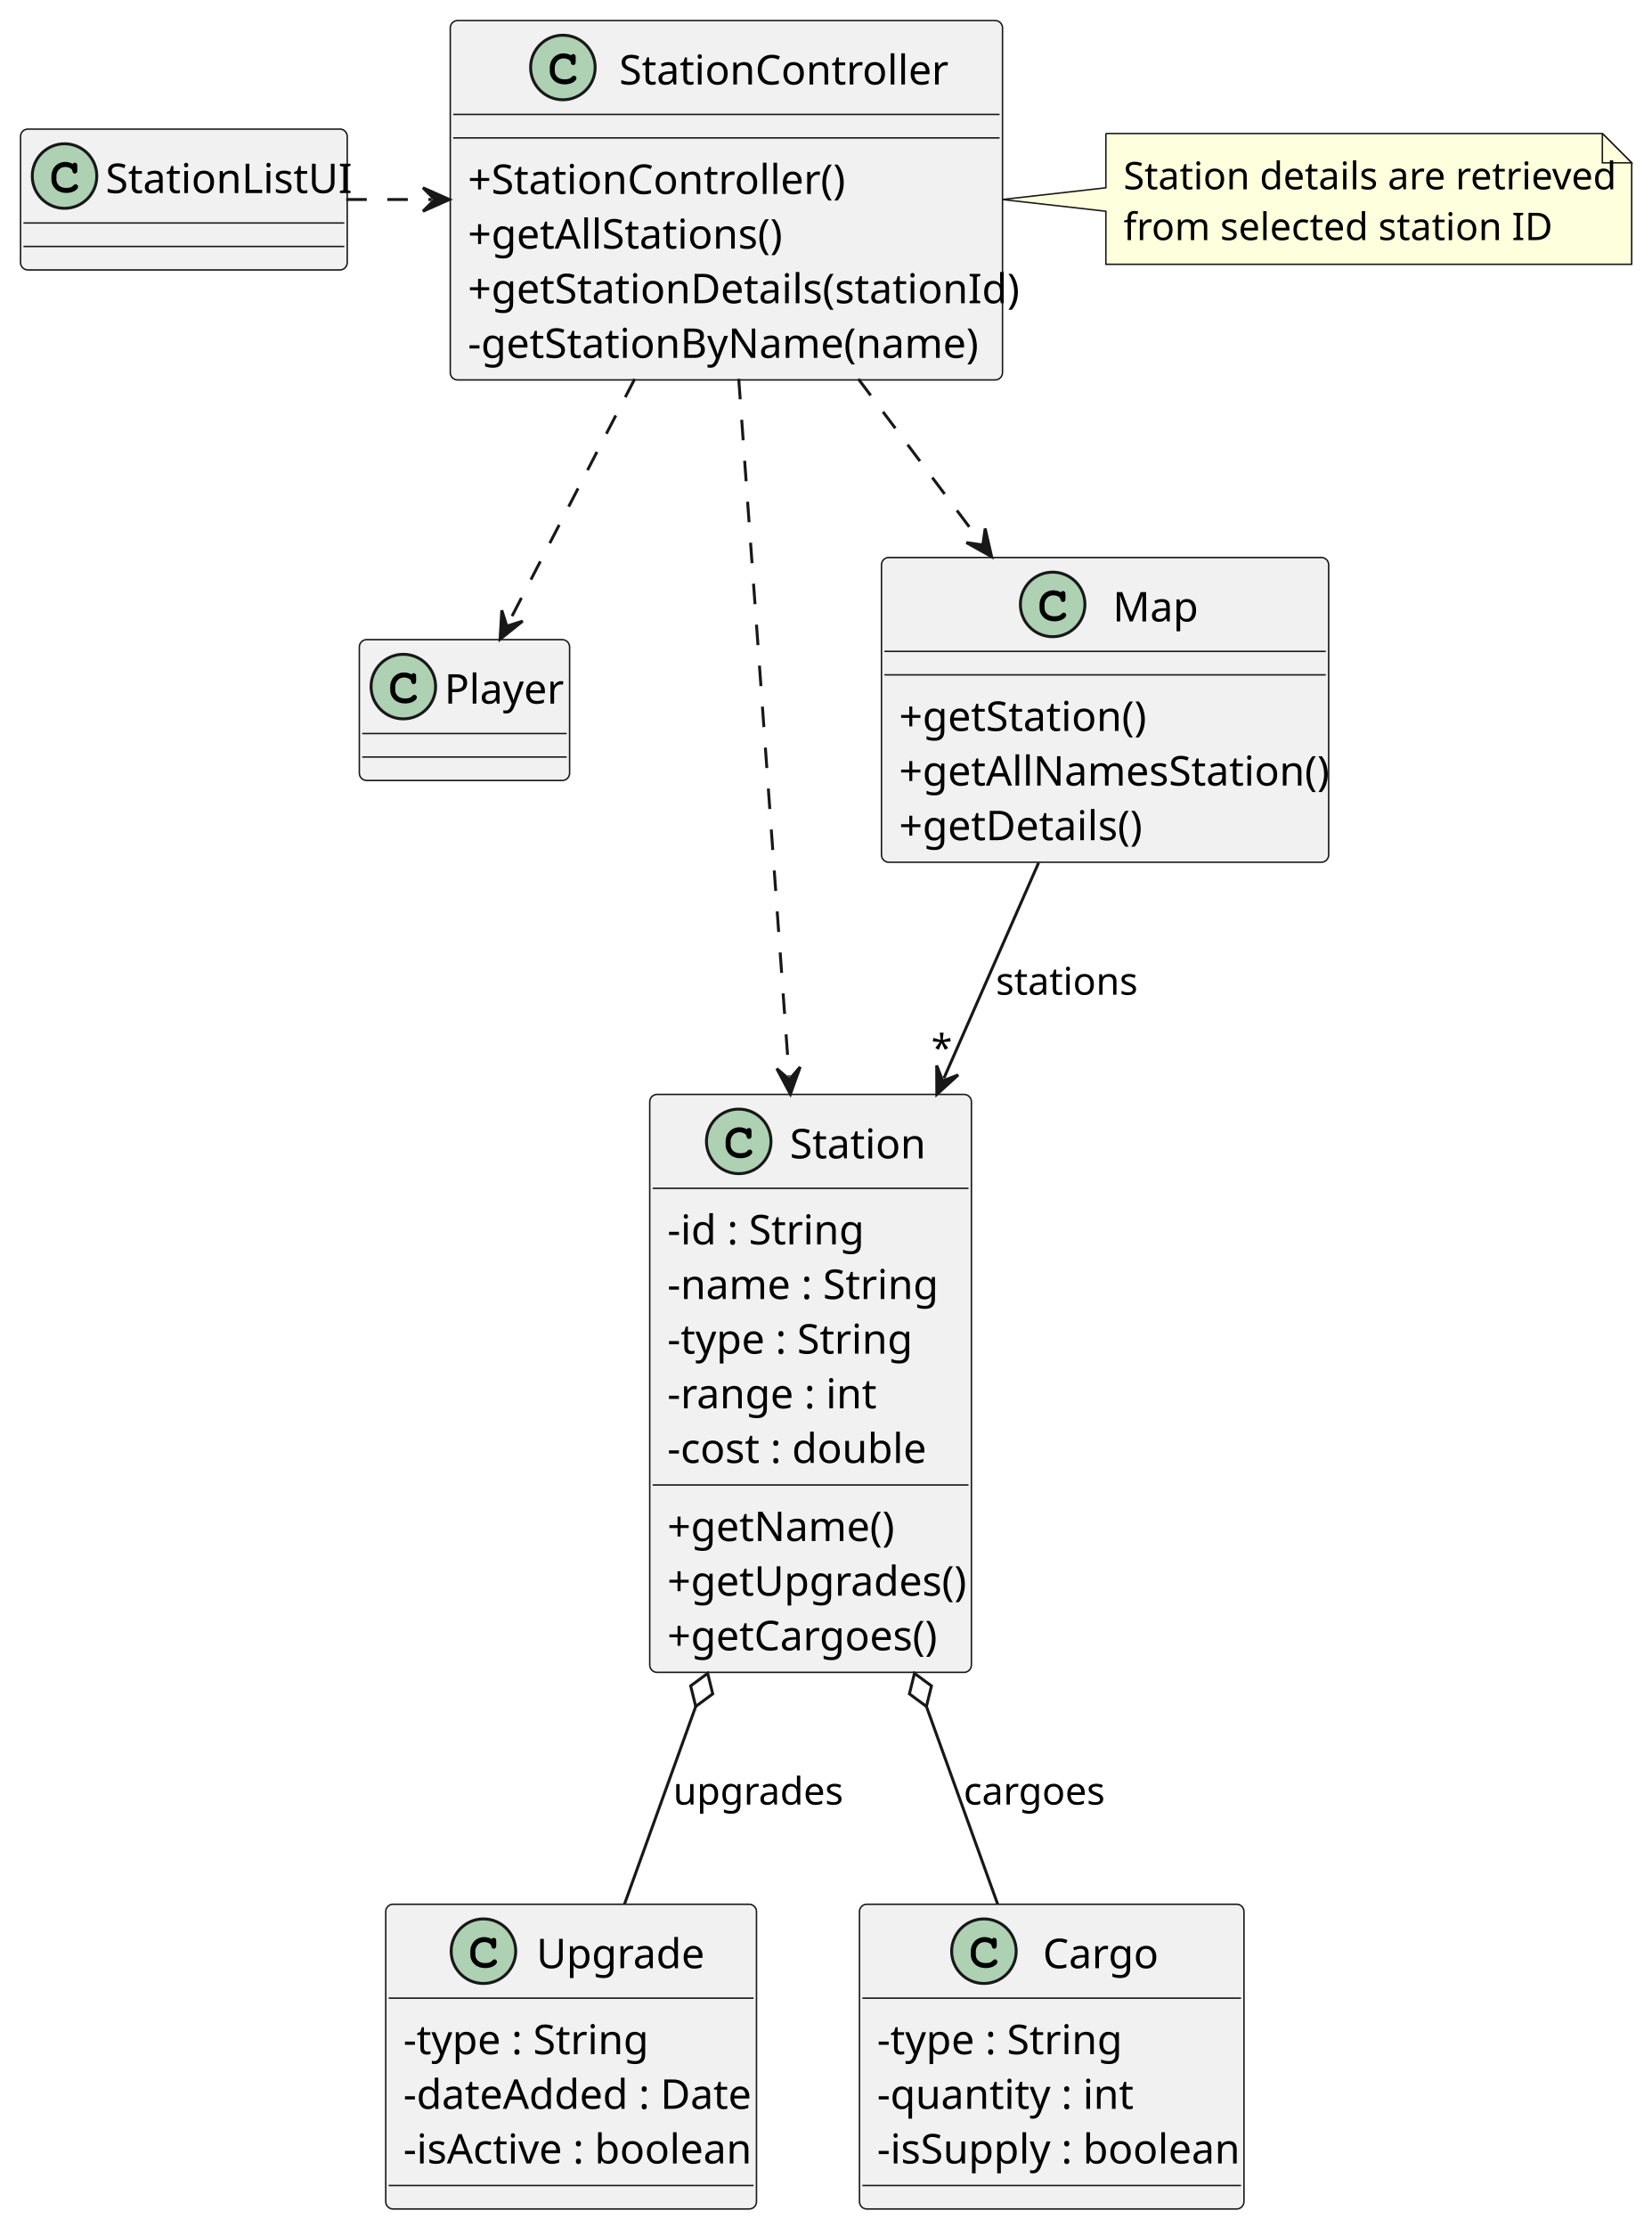
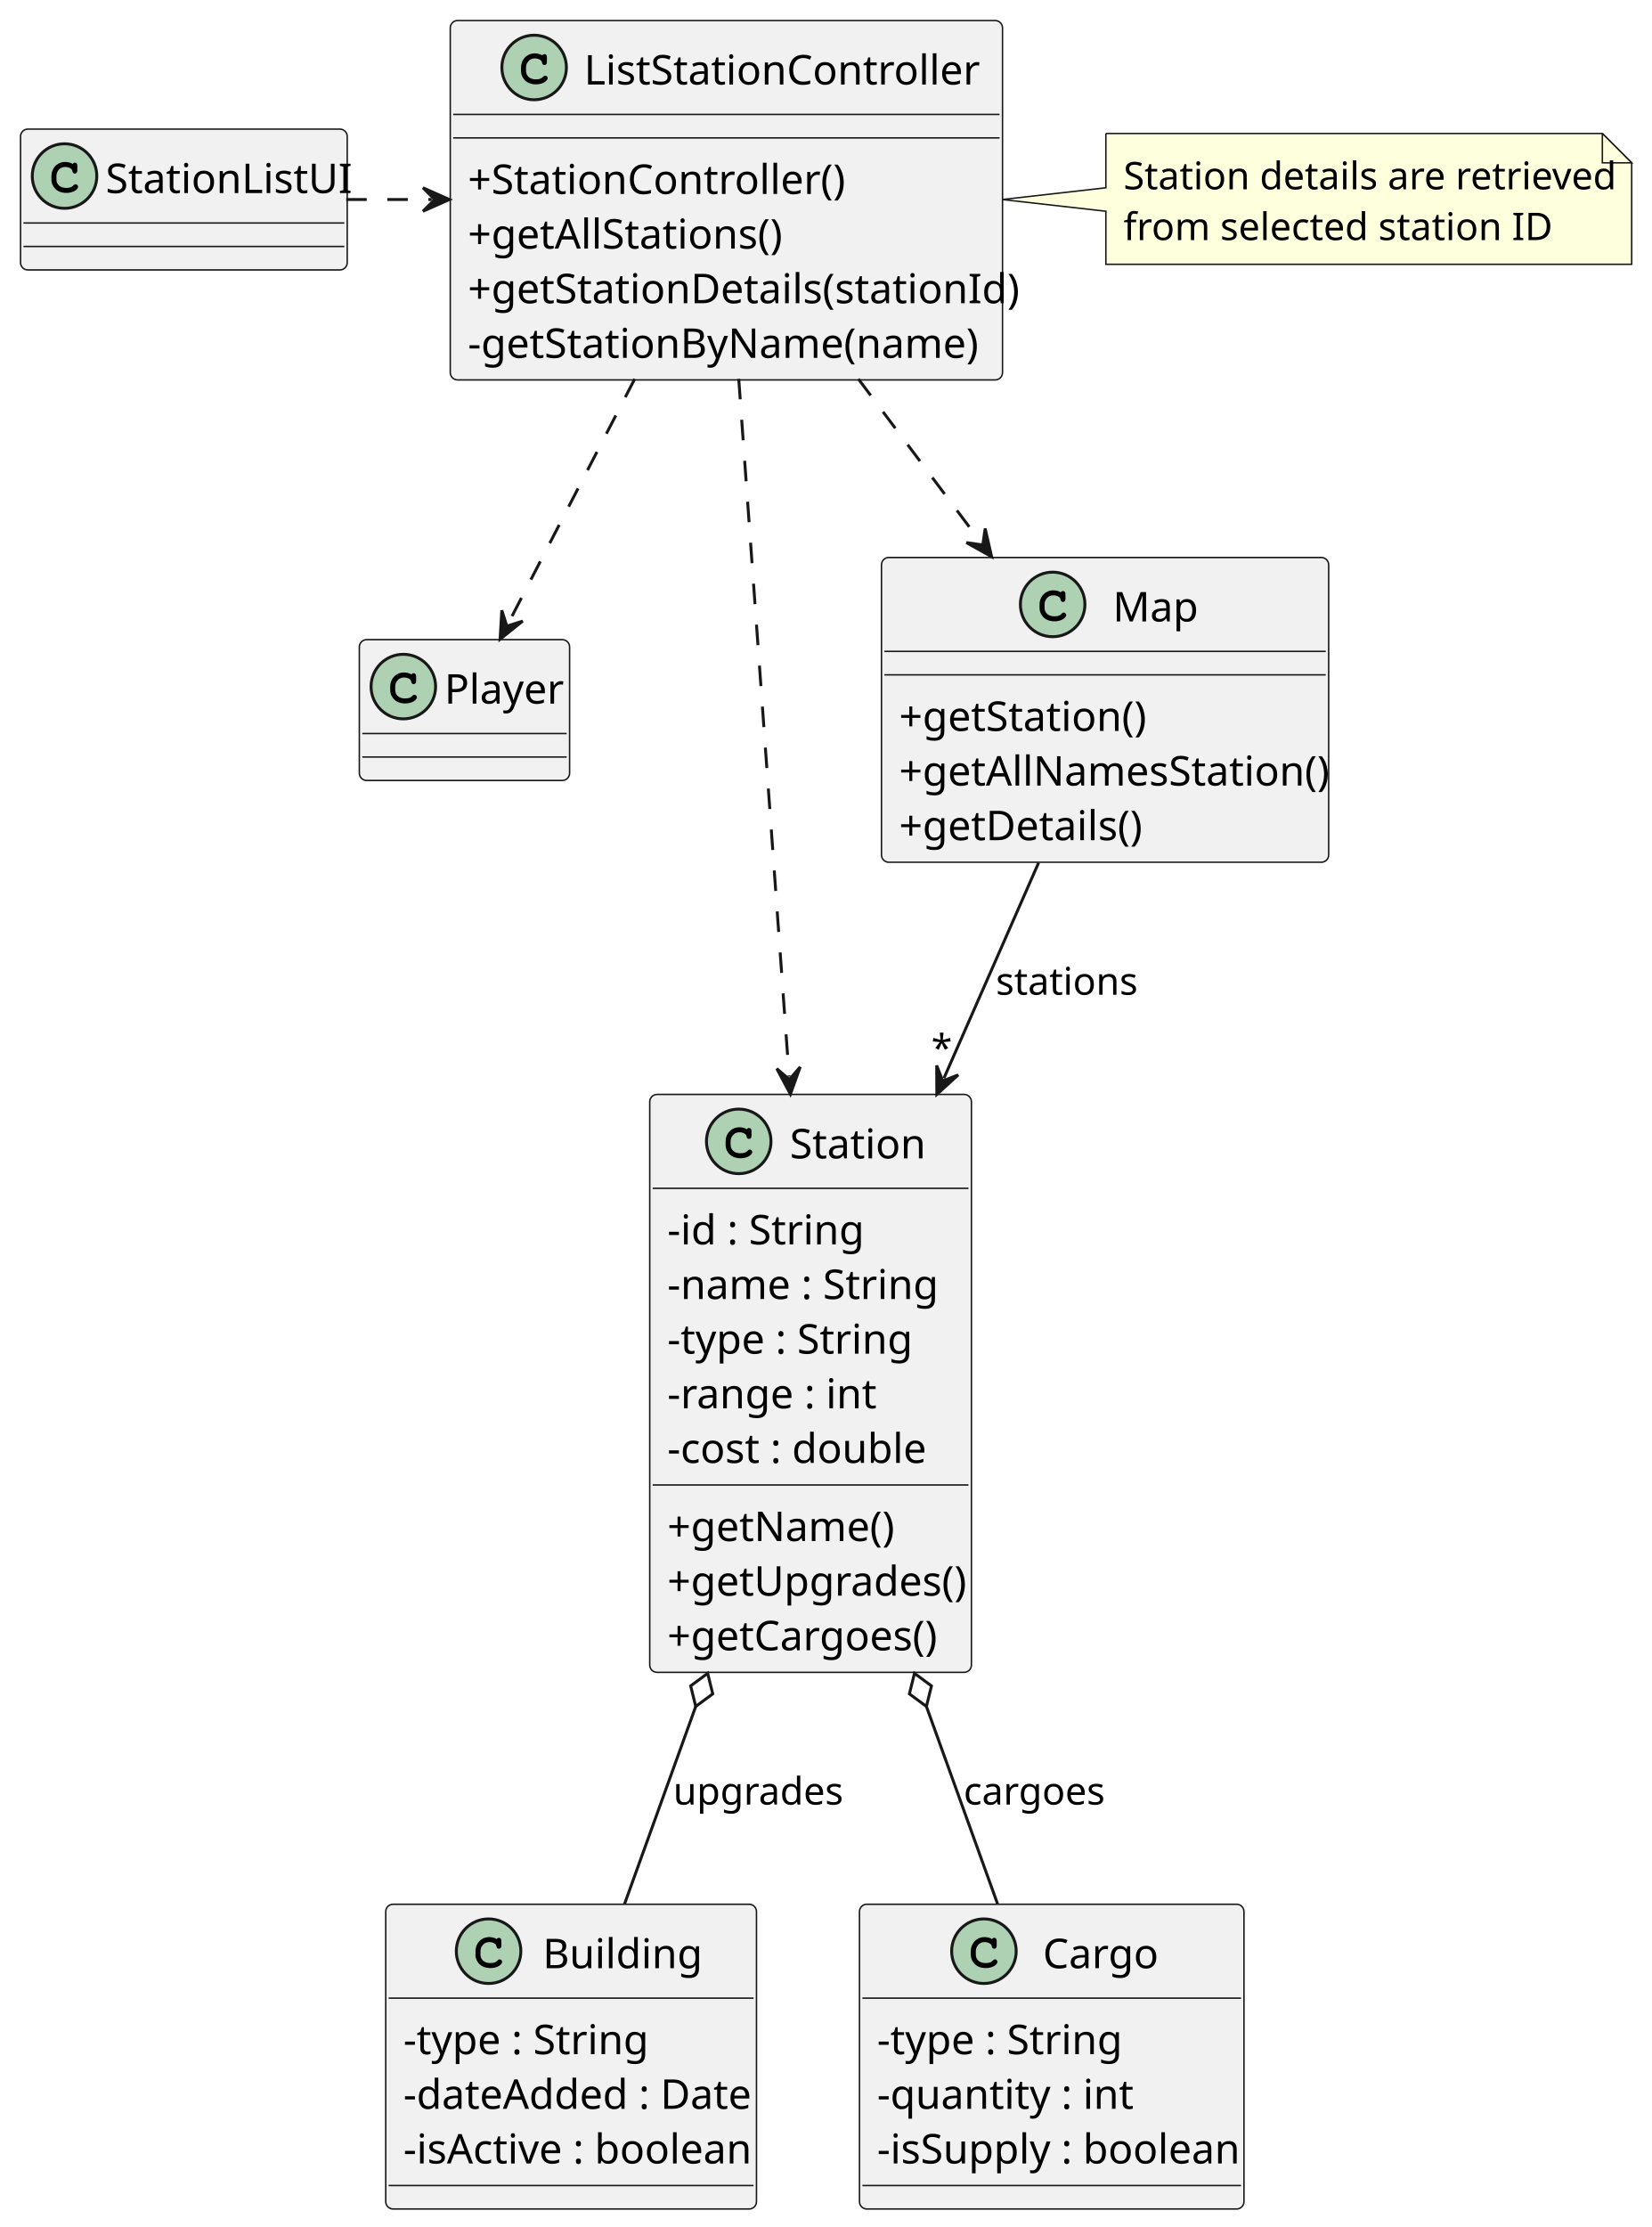
<svg xmlns="http://www.w3.org/2000/svg" contentStyleType="text/css" height="759px" preserveAspectRatio="none" style="width:563px;height:759px;background:#FFFFFF;" version="1.1" viewBox="0 0 563 759" width="563px" zoomAndPan="magnify">
  <defs />
  <g>
    <g id="elem_Player">
      <rect codeLine="11" fill="#F1F1F1" height="48" id="Player" rx="2.5" ry="2.5" style="stroke:#181818;stroke-width:0.5;" width="71.683" x="122.5" y="218" />
      <ellipse cx="137.5" cy="234" fill="#ADD1B2" rx="11" ry="11" style="stroke:#181818;stroke-width:1.0;" />
      <path d="M140.266,229.875 Q140.422,229.656 140.609,229.547 Q140.797,229.438 141.016,229.438 Q141.391,229.438 141.625,229.703 Q141.859,229.953 141.859,230.562 L141.859,232.016 Q141.859,232.625 141.625,232.891 Q141.391,233.156 141.016,233.156 Q140.672,233.156 140.469,232.953 Q140.266,232.766 140.156,232.25 Q140.109,231.891 139.922,231.703 Q139.594,231.328 138.984,231.109 Q138.375,230.891 137.75,230.891 Q136.984,230.891 136.344,231.219 Q135.719,231.547 135.219,232.297 Q134.734,233.047 134.734,234.078 L134.734,235.172 Q134.734,236.406 135.625,237.234 Q136.516,238.047 138.109,238.047 Q139.047,238.047 139.703,237.797 Q140.094,237.641 140.516,237.203 Q140.781,236.938 140.922,236.859 Q141.078,236.781 141.281,236.781 Q141.609,236.781 141.859,237.047 Q142.125,237.297 142.125,237.641 Q142.125,237.984 141.781,238.391 Q141.281,238.969 140.484,239.297 Q139.406,239.75 138.109,239.75 Q136.594,239.75 135.391,239.125 Q134.406,238.625 133.719,237.562 Q133.031,236.484 133.031,235.203 L133.031,234.047 Q133.031,232.719 133.641,231.578 Q134.266,230.422 135.359,229.812 Q136.453,229.188 137.688,229.188 Q138.422,229.188 139.062,229.359 Q139.719,229.516 140.266,229.875 Z " fill="#000000" />
      <text fill="#000000" font-family="sans-serif" font-size="14" lengthAdjust="spacing" textLength="39.683" x="151.5" y="239.797">Player</text>
      <line style="stroke:#181818;stroke-width:0.5;" x1="123.5" x2="193.183" y1="250" y2="250" />
      <line style="stroke:#181818;stroke-width:0.5;" x1="123.5" x2="193.183" y1="258" y2="258" />
    </g>
    <g id="elem_Station">
      <rect codeLine="14" fill="#F1F1F1" height="196.969" id="Station" rx="2.5" ry="2.5" style="stroke:#181818;stroke-width:0.5;" width="109.665" x="221.5" y="373" />
      <ellipse cx="251.836" cy="389" fill="#ADD1B2" rx="11" ry="11" style="stroke:#181818;stroke-width:1.0;" />
      <path d="M254.601,384.875 Q254.757,384.656 254.945,384.547 Q255.132,384.438 255.351,384.438 Q255.726,384.438 255.961,384.703 Q256.195,384.953 256.195,385.562 L256.195,387.016 Q256.195,387.625 255.961,387.891 Q255.726,388.156 255.351,388.156 Q255.007,388.156 254.804,387.953 Q254.601,387.766 254.492,387.25 Q254.445,386.891 254.257,386.703 Q253.929,386.328 253.32,386.109 Q252.711,385.891 252.086,385.891 Q251.32,385.891 250.679,386.219 Q250.054,386.547 249.554,387.297 Q249.07,388.047 249.07,389.078 L249.07,390.172 Q249.07,391.406 249.961,392.234 Q250.851,393.047 252.445,393.047 Q253.382,393.047 254.039,392.797 Q254.429,392.641 254.851,392.203 Q255.117,391.938 255.257,391.859 Q255.414,391.781 255.617,391.781 Q255.945,391.781 256.195,392.047 Q256.461,392.297 256.461,392.641 Q256.461,392.984 256.117,393.391 Q255.617,393.969 254.82,394.297 Q253.742,394.75 252.445,394.75 Q250.929,394.75 249.726,394.125 Q248.742,393.625 248.054,392.562 Q247.367,391.484 247.367,390.203 L247.367,389.047 Q247.367,387.719 247.976,386.578 Q248.601,385.422 249.695,384.812 Q250.789,384.188 252.023,384.188 Q252.757,384.188 253.398,384.359 Q254.054,384.516 254.601,384.875 Z " fill="#000000" />
      <text fill="#000000" font-family="sans-serif" font-size="14" lengthAdjust="spacing" textLength="43.586" x="269.243" y="394.797">Station</text>
      <line style="stroke:#181818;stroke-width:0.5;" x1="222.5" x2="330.165" y1="405" y2="405" />
      <text fill="#000000" font-family="sans-serif" font-size="14" lengthAdjust="spacing" textLength="63.8" x="227.5" y="424.107">-id : String</text>
      <text fill="#000000" font-family="sans-serif" font-size="14" lengthAdjust="spacing" textLength="87.924" x="227.5" y="442.728">-name : String</text>
      <text fill="#000000" font-family="sans-serif" font-size="14" lengthAdjust="spacing" textLength="79.365" x="227.5" y="461.35">-type : String</text>
      <text fill="#000000" font-family="sans-serif" font-size="14" lengthAdjust="spacing" textLength="66.924" x="227.5" y="479.971">-range : int</text>
      <text fill="#000000" font-family="sans-serif" font-size="14" lengthAdjust="spacing" textLength="84.048" x="227.5" y="498.592">-cost : double</text>
      <line style="stroke:#181818;stroke-width:0.5;" x1="222.5" x2="330.165" y1="506.106" y2="506.106" />
      <text fill="#000000" font-family="sans-serif" font-size="14" lengthAdjust="spacing" textLength="74.307" x="227.5" y="525.213">+getName()</text>
      <text fill="#000000" font-family="sans-serif" font-size="14" lengthAdjust="spacing" textLength="97.665" x="227.5" y="543.834">+getUpgrades()</text>
      <text fill="#000000" font-family="sans-serif" font-size="14" lengthAdjust="spacing" textLength="89.879" x="227.5" y="562.455">+getCargoes()</text>
    </g>
-     <g id="elem_Upgrade">
-       <rect codeLine="26" fill="#F1F1F1" height="103.863" id="Upgrade" rx="2.5" ry="2.5" style="stroke:#181818;stroke-width:0.5;" width="126.393" x="131.5" y="649" />
-       <ellipse cx="164.81" cy="665" fill="#ADD1B2" rx="11" ry="11" style="stroke:#181818;stroke-width:1.0;" />
-       <path d="M167.576,660.875 Q167.732,660.656 167.92,660.547 Q168.107,660.438 168.326,660.438 Q168.701,660.438 168.935,660.703 Q169.17,660.953 169.17,661.562 L169.17,663.016 Q169.17,663.625 168.935,663.891 Q168.701,664.156 168.326,664.156 Q167.982,664.156 167.779,663.953 Q167.576,663.766 167.466,663.25 Q167.42,662.891 167.232,662.703 Q166.904,662.328 166.295,662.109 Q165.685,661.891 165.06,661.891 Q164.295,661.891 163.654,662.219 Q163.029,662.547 162.529,663.297 Q162.045,664.047 162.045,665.078 L162.045,666.172 Q162.045,667.406 162.935,668.234 Q163.826,669.047 165.42,669.047 Q166.357,669.047 167.013,668.797 Q167.404,668.641 167.826,668.203 Q168.091,667.938 168.232,667.859 Q168.388,667.781 168.591,667.781 Q168.92,667.781 169.17,668.047 Q169.435,668.297 169.435,668.641 Q169.435,668.984 169.091,669.391 Q168.591,669.969 167.795,670.297 Q166.716,670.75 165.42,670.75 Q163.904,670.75 162.701,670.125 Q161.716,669.625 161.029,668.562 Q160.341,667.484 160.341,666.203 L160.341,665.047 Q160.341,663.719 160.951,662.578 Q161.576,661.422 162.67,660.812 Q163.763,660.188 164.998,660.188 Q165.732,660.188 166.373,660.359 Q167.029,660.516 167.576,660.875 Z " fill="#000000" />
-       <text fill="#000000" font-family="sans-serif" font-size="14" lengthAdjust="spacing" textLength="53.703" x="182.879" y="670.797">Upgrade</text>
+     <g id="elem_Building">
+       <rect codeLine="26" fill="#F1F1F1" height="103.863" id="Building" rx="2.5" ry="2.5" style="stroke:#181818;stroke-width:0.5;" width="126.393" x="131.5" y="649" />
+       <ellipse cx="166.561" cy="665" fill="#ADD1B2" rx="11" ry="11" style="stroke:#181818;stroke-width:1.0;" />
+       <path d="M169.326,660.875 Q169.482,660.656 169.67,660.547 Q169.857,660.438 170.076,660.438 Q170.451,660.438 170.686,660.703 Q170.92,660.953 170.92,661.562 L170.92,663.016 Q170.92,663.625 170.686,663.891 Q170.451,664.156 170.076,664.156 Q169.732,664.156 169.529,663.953 Q169.326,663.766 169.217,663.25 Q169.17,662.891 168.982,662.703 Q168.654,662.328 168.045,662.109 Q167.436,661.891 166.811,661.891 Q166.045,661.891 165.404,662.219 Q164.779,662.547 164.279,663.297 Q163.795,664.047 163.795,665.078 L163.795,666.172 Q163.795,667.406 164.686,668.234 Q165.576,669.047 167.17,669.047 Q168.107,669.047 168.764,668.797 Q169.154,668.641 169.576,668.203 Q169.842,667.938 169.982,667.859 Q170.139,667.781 170.342,667.781 Q170.67,667.781 170.92,668.047 Q171.186,668.297 171.186,668.641 Q171.186,668.984 170.842,669.391 Q170.342,669.969 169.545,670.297 Q168.467,670.75 167.17,670.75 Q165.654,670.75 164.451,670.125 Q163.467,669.625 162.779,668.562 Q162.092,667.484 162.092,666.203 L162.092,665.047 Q162.092,663.719 162.701,662.578 Q163.326,661.422 164.42,660.812 Q165.514,660.188 166.748,660.188 Q167.482,660.188 168.123,660.359 Q168.779,660.516 169.326,660.875 Z " fill="#000000" />
+       <text fill="#000000" font-family="sans-serif" font-size="14" lengthAdjust="spacing" textLength="49.813" x="185.018" y="670.797">Building</text>
      <line style="stroke:#181818;stroke-width:0.5;" x1="132.5" x2="256.893" y1="681" y2="681" />
      <text fill="#000000" font-family="sans-serif" font-size="14" lengthAdjust="spacing" textLength="79.365" x="137.5" y="700.107">-type : String</text>
      <text fill="#000000" font-family="sans-serif" font-size="14" lengthAdjust="spacing" textLength="113.634" x="137.5" y="718.729">-dateAdded : Date</text>
      <text fill="#000000" font-family="sans-serif" font-size="14" lengthAdjust="spacing" textLength="114.393" x="137.5" y="737.35">-isActive : boolean</text>
      <line style="stroke:#181818;stroke-width:0.5;" x1="132.5" x2="256.893" y1="744.863" y2="744.863" />
    </g>
    <g id="elem_Cargo">
      <rect codeLine="32" fill="#F1F1F1" height="103.863" id="Cargo" rx="2.5" ry="2.5" style="stroke:#181818;stroke-width:0.5;" width="131.075" x="293" y="649" />
      <ellipse cx="335.425" cy="665" fill="#ADD1B2" rx="11" ry="11" style="stroke:#181818;stroke-width:1.0;" />
      <path d="M338.191,660.875 Q338.347,660.656 338.534,660.547 Q338.722,660.438 338.941,660.438 Q339.316,660.438 339.55,660.703 Q339.784,660.953 339.784,661.562 L339.784,663.016 Q339.784,663.625 339.55,663.891 Q339.316,664.156 338.941,664.156 Q338.597,664.156 338.394,663.953 Q338.191,663.766 338.081,663.25 Q338.034,662.891 337.847,662.703 Q337.519,662.328 336.909,662.109 Q336.3,661.891 335.675,661.891 Q334.909,661.891 334.269,662.219 Q333.644,662.547 333.144,663.297 Q332.659,664.047 332.659,665.078 L332.659,666.172 Q332.659,667.406 333.55,668.234 Q334.441,669.047 336.034,669.047 Q336.972,669.047 337.628,668.797 Q338.019,668.641 338.441,668.203 Q338.706,667.938 338.847,667.859 Q339.003,667.781 339.206,667.781 Q339.534,667.781 339.784,668.047 Q340.05,668.297 340.05,668.641 Q340.05,668.984 339.706,669.391 Q339.206,669.969 338.409,670.297 Q337.331,670.75 336.034,670.75 Q334.519,670.75 333.316,670.125 Q332.331,669.625 331.644,668.562 Q330.956,667.484 330.956,666.203 L330.956,665.047 Q330.956,663.719 331.566,662.578 Q332.191,661.422 333.284,660.812 Q334.378,660.188 335.613,660.188 Q336.347,660.188 336.988,660.359 Q337.644,660.516 338.191,660.875 Z " fill="#000000" />
      <text fill="#000000" font-family="sans-serif" font-size="14" lengthAdjust="spacing" textLength="38.131" x="355.519" y="670.797">Cargo</text>
      <line style="stroke:#181818;stroke-width:0.5;" x1="294" x2="423.075" y1="681" y2="681" />
      <text fill="#000000" font-family="sans-serif" font-size="14" lengthAdjust="spacing" textLength="79.365" x="299" y="700.107">-type : String</text>
      <text fill="#000000" font-family="sans-serif" font-size="14" lengthAdjust="spacing" textLength="80.151" x="299" y="718.729">-quantity : int</text>
      <text fill="#000000" font-family="sans-serif" font-size="14" lengthAdjust="spacing" textLength="119.075" x="299" y="737.35">-isSupply : boolean</text>
      <line style="stroke:#181818;stroke-width:0.5;" x1="294" x2="423.075" y1="744.863" y2="744.863" />
    </g>
    <g id="elem_Map">
      <rect codeLine="38" fill="#F1F1F1" height="103.863" id="Map" rx="2.5" ry="2.5" style="stroke:#181818;stroke-width:0.5;" width="152.451" x="300.5" y="190" />
      <ellipse cx="358.858" cy="206" fill="#ADD1B2" rx="11" ry="11" style="stroke:#181818;stroke-width:1.0;" />
      <path d="M361.624,201.875 Q361.78,201.656 361.968,201.547 Q362.155,201.438 362.374,201.438 Q362.749,201.438 362.983,201.703 Q363.218,201.953 363.218,202.562 L363.218,204.016 Q363.218,204.625 362.983,204.891 Q362.749,205.156 362.374,205.156 Q362.03,205.156 361.827,204.953 Q361.624,204.766 361.515,204.25 Q361.468,203.891 361.28,203.703 Q360.952,203.328 360.343,203.109 Q359.733,202.891 359.108,202.891 Q358.343,202.891 357.702,203.219 Q357.077,203.547 356.577,204.297 Q356.093,205.047 356.093,206.078 L356.093,207.172 Q356.093,208.406 356.983,209.234 Q357.874,210.047 359.468,210.047 Q360.405,210.047 361.062,209.797 Q361.452,209.641 361.874,209.203 Q362.14,208.938 362.28,208.859 Q362.437,208.781 362.64,208.781 Q362.968,208.781 363.218,209.047 Q363.483,209.297 363.483,209.641 Q363.483,209.984 363.14,210.391 Q362.64,210.969 361.843,211.297 Q360.765,211.75 359.468,211.75 Q357.952,211.75 356.749,211.125 Q355.765,210.625 355.077,209.562 Q354.39,208.484 354.39,207.203 L354.39,206.047 Q354.39,204.719 354.999,203.578 Q355.624,202.422 356.718,201.812 Q357.812,201.188 359.046,201.188 Q359.78,201.188 360.421,201.359 Q361.077,201.516 361.624,201.875 Z " fill="#000000" />
      <text fill="#000000" font-family="sans-serif" font-size="14" lengthAdjust="spacing" textLength="27.234" x="379.358" y="211.797">Map</text>
      <line style="stroke:#181818;stroke-width:0.5;" x1="301.5" x2="451.951" y1="222" y2="222" />
      <line style="stroke:#181818;stroke-width:0.5;" x1="301.5" x2="451.951" y1="230" y2="230" />
      <text fill="#000000" font-family="sans-serif" font-size="14" lengthAdjust="spacing" textLength="80.548" x="306.5" y="249.107">+getStation()</text>
      <text fill="#000000" font-family="sans-serif" font-size="14" lengthAdjust="spacing" textLength="140.451" x="306.5" y="267.728">+getAllNamesStation()</text>
      <text fill="#000000" font-family="sans-serif" font-size="14" lengthAdjust="spacing" textLength="79.755" x="306.5" y="286.35">+getDetails()</text>
    </g>
-     <g id="elem_StationController">
-       <rect codeLine="45" fill="#F1F1F1" height="122.484" id="StationController" rx="2.5" ry="2.5" style="stroke:#181818;stroke-width:0.5;" width="188.265" x="153.5" y="7" />
-       <ellipse cx="191.895" cy="23" fill="#ADD1B2" rx="11" ry="11" style="stroke:#181818;stroke-width:1.0;" />
-       <path d="M194.661,18.875 Q194.817,18.656 195.005,18.547 Q195.192,18.438 195.411,18.438 Q195.786,18.438 196.02,18.703 Q196.255,18.953 196.255,19.562 L196.255,21.016 Q196.255,21.625 196.02,21.891 Q195.786,22.156 195.411,22.156 Q195.067,22.156 194.864,21.953 Q194.661,21.766 194.551,21.25 Q194.505,20.891 194.317,20.703 Q193.989,20.328 193.38,20.109 Q192.77,19.891 192.145,19.891 Q191.38,19.891 190.739,20.219 Q190.114,20.547 189.614,21.297 Q189.13,22.047 189.13,23.078 L189.13,24.172 Q189.13,25.406 190.02,26.234 Q190.911,27.047 192.505,27.047 Q193.442,27.047 194.098,26.797 Q194.489,26.641 194.911,26.203 Q195.176,25.938 195.317,25.859 Q195.473,25.781 195.676,25.781 Q196.005,25.781 196.255,26.047 Q196.52,26.297 196.52,26.641 Q196.52,26.984 196.176,27.391 Q195.676,27.969 194.88,28.297 Q193.801,28.75 192.505,28.75 Q190.989,28.75 189.786,28.125 Q188.801,27.625 188.114,26.562 Q187.426,25.484 187.426,24.203 L187.426,23.047 Q187.426,21.719 188.036,20.578 Q188.661,19.422 189.755,18.812 Q190.848,18.188 192.083,18.188 Q192.817,18.188 193.458,18.359 Q194.114,18.516 194.661,18.875 Z " fill="#000000" />
-       <text fill="#000000" font-family="sans-serif" font-size="14" lengthAdjust="spacing" textLength="104.275" x="211.094" y="28.797">StationController</text>
+     <g id="elem_ListStationController">
+       <rect codeLine="45" fill="#F1F1F1" height="122.484" id="ListStationController" rx="2.5" ry="2.5" style="stroke:#181818;stroke-width:0.5;" width="188.265" x="153.5" y="7" />
+       <ellipse cx="182.091" cy="23" fill="#ADD1B2" rx="11" ry="11" style="stroke:#181818;stroke-width:1.0;" />
+       <path d="M184.857,18.875 Q185.013,18.656 185.201,18.547 Q185.388,18.438 185.607,18.438 Q185.982,18.438 186.216,18.703 Q186.451,18.953 186.451,19.562 L186.451,21.016 Q186.451,21.625 186.216,21.891 Q185.982,22.156 185.607,22.156 Q185.263,22.156 185.06,21.953 Q184.857,21.766 184.748,21.25 Q184.701,20.891 184.513,20.703 Q184.185,20.328 183.576,20.109 Q182.966,19.891 182.341,19.891 Q181.576,19.891 180.935,20.219 Q180.31,20.547 179.81,21.297 Q179.326,22.047 179.326,23.078 L179.326,24.172 Q179.326,25.406 180.216,26.234 Q181.107,27.047 182.701,27.047 Q183.638,27.047 184.294,26.797 Q184.685,26.641 185.107,26.203 Q185.373,25.938 185.513,25.859 Q185.669,25.781 185.873,25.781 Q186.201,25.781 186.451,26.047 Q186.716,26.297 186.716,26.641 Q186.716,26.984 186.373,27.391 Q185.873,27.969 185.076,28.297 Q183.998,28.75 182.701,28.75 Q181.185,28.75 179.982,28.125 Q178.998,27.625 178.31,26.562 Q177.623,25.484 177.623,24.203 L177.623,23.047 Q177.623,21.719 178.232,20.578 Q178.857,19.422 179.951,18.812 Q181.044,18.188 182.279,18.188 Q183.013,18.188 183.654,18.359 Q184.31,18.516 184.857,18.875 Z " fill="#000000" />
+       <text fill="#000000" font-family="sans-serif" font-size="14" lengthAdjust="spacing" textLength="126.061" x="199.112" y="28.797">ListStationController</text>
      <line style="stroke:#181818;stroke-width:0.5;" x1="154.5" x2="340.765" y1="39" y2="39" />
      <line style="stroke:#181818;stroke-width:0.5;" x1="154.5" x2="340.765" y1="47" y2="47" />
      <text fill="#000000" font-family="sans-serif" font-size="14" lengthAdjust="spacing" textLength="121.775" x="159.5" y="66.107">+StationController()</text>
      <text fill="#000000" font-family="sans-serif" font-size="14" lengthAdjust="spacing" textLength="103.106" x="159.5" y="84.728">+getAllStations()</text>
      <text fill="#000000" font-family="sans-serif" font-size="14" lengthAdjust="spacing" textLength="176.265" x="159.5" y="103.35">+getStationDetails(stationId)</text>
      <text fill="#000000" font-family="sans-serif" font-size="14" lengthAdjust="spacing" textLength="165.737" x="159.5" y="121.971">-getStationByName(name)</text>
    </g>
    <g id="elem_GMN8">
      <path d="M377,45.5 L377,64 L341.61,68 L377,72 L377,90.082 A0,0 0 0 0 377,90.082 L556.253,90.082 A0,0 0 0 0 556.253,90.082 L556.253,55.5 L546.253,45.5 L377,45.5 A0,0 0 0 0 377,45.5 " fill="#FEFFDD" style="stroke:#181818;stroke-width:0.5;" />
      <path d="M546.253,45.5 L546.253,55.5 L556.253,55.5 L546.253,45.5 " fill="#FEFFDD" style="stroke:#181818;stroke-width:0.5;" />
      <text fill="#000000" font-family="sans-serif" font-size="13" lengthAdjust="spacing" textLength="158.253" x="383" y="64.528">Station details are retrieved</text>
      <text fill="#000000" font-family="sans-serif" font-size="13" lengthAdjust="spacing" textLength="136.557" x="383" y="81.819">from selected station ID</text>
    </g>
    <g id="elem_StationListUI">
      <rect codeLine="59" fill="#F1F1F1" height="48" id="StationListUI" rx="2.5" ry="2.5" style="stroke:#181818;stroke-width:0.5;" width="111.372" x="7" y="44" />
      <ellipse cx="22" cy="60" fill="#ADD1B2" rx="11" ry="11" style="stroke:#181818;stroke-width:1.0;" />
      <path d="M24.766,55.875 Q24.922,55.656 25.109,55.547 Q25.297,55.438 25.516,55.438 Q25.891,55.438 26.125,55.703 Q26.359,55.953 26.359,56.562 L26.359,58.016 Q26.359,58.625 26.125,58.891 Q25.891,59.156 25.516,59.156 Q25.172,59.156 24.969,58.953 Q24.766,58.766 24.656,58.25 Q24.609,57.891 24.422,57.703 Q24.094,57.328 23.484,57.109 Q22.875,56.891 22.25,56.891 Q21.484,56.891 20.844,57.219 Q20.219,57.547 19.719,58.297 Q19.234,59.047 19.234,60.078 L19.234,61.172 Q19.234,62.406 20.125,63.234 Q21.016,64.047 22.609,64.047 Q23.547,64.047 24.203,63.797 Q24.594,63.641 25.016,63.203 Q25.281,62.938 25.422,62.859 Q25.578,62.781 25.781,62.781 Q26.109,62.781 26.359,63.047 Q26.625,63.297 26.625,63.641 Q26.625,63.984 26.281,64.391 Q25.781,64.969 24.984,65.297 Q23.906,65.75 22.609,65.75 Q21.094,65.75 19.891,65.125 Q18.906,64.625 18.219,63.562 Q17.531,62.484 17.531,61.203 L17.531,60.047 Q17.531,58.719 18.141,57.578 Q18.766,56.422 19.859,55.812 Q20.953,55.188 22.188,55.188 Q22.922,55.188 23.562,55.359 Q24.219,55.516 24.766,55.875 Z " fill="#000000" />
      <text fill="#000000" font-family="sans-serif" font-size="14" lengthAdjust="spacing" textLength="79.372" x="36" y="65.797">StationListUI</text>
      <line style="stroke:#181818;stroke-width:0.5;" x1="8" x2="117.372" y1="76" y2="76" />
      <line style="stroke:#181818;stroke-width:0.5;" x1="8" x2="117.372" y1="84" y2="84" />
    </g>
-     <g id="link_StationListUI_StationController">
-       <path codeLine="63" d="M118.03,68 C121.81,68 124.17,68 124.17,68 C124.17,68 132.4,68 147.19,68 " fill="none" id="StationListUI-to-StationController" style="stroke:#181818;stroke-width:1.0;stroke-dasharray:7.0,7.0;" />
+     <g id="link_StationListUI_ListStationController">
+       <path codeLine="63" d="M118.03,68 C121.81,68 124.17,68 124.17,68 C124.17,68 132.4,68 147.19,68 " fill="none" id="StationListUI-to-ListStationController" style="stroke:#181818;stroke-width:1.0;stroke-dasharray:7.0,7.0;" />
      <polygon fill="#181818" points="153.19,68,144.19,64,148.19,68,144.19,72,153.19,68" style="stroke:#181818;stroke-width:1.0;" />
    </g>
-     <g id="link_StationController_Player">
-       <path codeLine="65" d="M216.37,129.16 C200.53,159.77 184.957,189.871 173.246,212.511 " fill="none" id="StationController-to-Player" style="stroke:#181818;stroke-width:1.0;stroke-dasharray:7.0,7.0;" />
+     <g id="link_ListStationController_Player">
+       <path codeLine="65" d="M216.37,129.16 C200.53,159.77 184.957,189.871 173.246,212.511 " fill="none" id="ListStationController-to-Player" style="stroke:#181818;stroke-width:1.0;stroke-dasharray:7.0,7.0;" />
      <polygon fill="#181818" points="170.49,217.84,178.178,211.684,172.787,213.399,171.072,208.008,170.49,217.84" style="stroke:#181818;stroke-width:1.0;" />
    </g>
-     <g id="link_StationController_Station">
-       <path codeLine="66" d="M251.84,129.11 C256.49,193.53 263.517,290.806 269.017,366.916 " fill="none" id="StationController-to-Station" style="stroke:#181818;stroke-width:1.0;stroke-dasharray:7.0,7.0;" />
+     <g id="link_ListStationController_Station">
+       <path codeLine="66" d="M251.84,129.11 C256.49,193.53 263.517,290.806 269.017,366.916 " fill="none" id="ListStationController-to-Station" style="stroke:#181818;stroke-width:1.0;stroke-dasharray:7.0,7.0;" />
      <polygon fill="#181818" points="269.45,372.9,272.791,363.635,269.09,367.913,264.812,364.212,269.45,372.9" style="stroke:#181818;stroke-width:1.0;" />
    </g>
-     <g id="link_StationController_Map">
-       <path codeLine="67" d="M292.62,129.16 C307.44,148.92 320.17,165.89 334.45,184.93 " fill="none" id="StationController-to-Map" style="stroke:#181818;stroke-width:1.0;stroke-dasharray:7.0,7.0;" />
+     <g id="link_ListStationController_Map">
+       <path codeLine="67" d="M292.62,129.16 C307.44,148.92 320.17,165.89 334.45,184.93 " fill="none" id="ListStationController-to-Map" style="stroke:#181818;stroke-width:1.0;stroke-dasharray:7.0,7.0;" />
      <polygon fill="#181818" points="338.05,189.73,335.85,180.13,335.05,185.73,329.45,184.93,338.05,189.73" style="stroke:#181818;stroke-width:1.0;" />
    </g>
    <g id="link_Map_Station">
      <path codeLine="70" d="M354.06,294.06 C343.81,317.37 333.724,340.317 321.784,367.487 " fill="none" id="Map-to-Station" style="stroke:#181818;stroke-width:1.0;" />
      <polygon fill="#181818" points="319.37,372.98,326.653,366.35,321.382,368.402,319.329,363.131,319.37,372.98" style="stroke:#181818;stroke-width:1.0;" />
      <text fill="#000000" font-family="sans-serif" font-size="13" lengthAdjust="spacing" textLength="44.802" x="339.5" y="339.028">stations</text>
      <text fill="#000000" font-family="sans-serif" font-size="13" lengthAdjust="spacing" textLength="5.059" x="317.476" y="361.827">*</text>
    </g>
-     <g id="link_Station_Upgrade">
-       <path codeLine="73" d="M237.18,581.589 C227.41,608.689 221.27,625.73 212.89,648.97 " fill="none" id="Station-backto-Upgrade" style="stroke:#181818;stroke-width:1.0;" />
+     <g id="link_Station_Building">
+       <path codeLine="73" d="M237.18,581.589 C227.41,608.689 221.27,625.73 212.89,648.97 " fill="none" id="Station-backto-Building" style="stroke:#181818;stroke-width:1.0;" />
      <polygon fill="none" points="241.25,570.3,235.452,574.588,237.18,581.589,242.978,577.301,241.25,570.3" style="stroke:#181818;stroke-width:1.0;" />
      <text fill="#000000" font-family="sans-serif" font-size="13" lengthAdjust="spacing" textLength="54.209" x="229.5" y="615.028">upgrades</text>
    </g>
    <g id="link_Station_Cargo">
      <path codeLine="74" d="M315.82,581.589 C325.59,608.689 331.73,625.73 340.11,648.97 " fill="none" id="Station-backto-Cargo" style="stroke:#181818;stroke-width:1.0;" />
      <polygon fill="none" points="311.75,570.3,310.022,577.301,315.82,581.589,317.548,574.588,311.75,570.3" style="stroke:#181818;stroke-width:1.0;" />
      <text fill="#000000" font-family="sans-serif" font-size="13" lengthAdjust="spacing" textLength="46.249" x="328.5" y="615.028">cargoes</text>
    </g>
  </g>
</svg>
